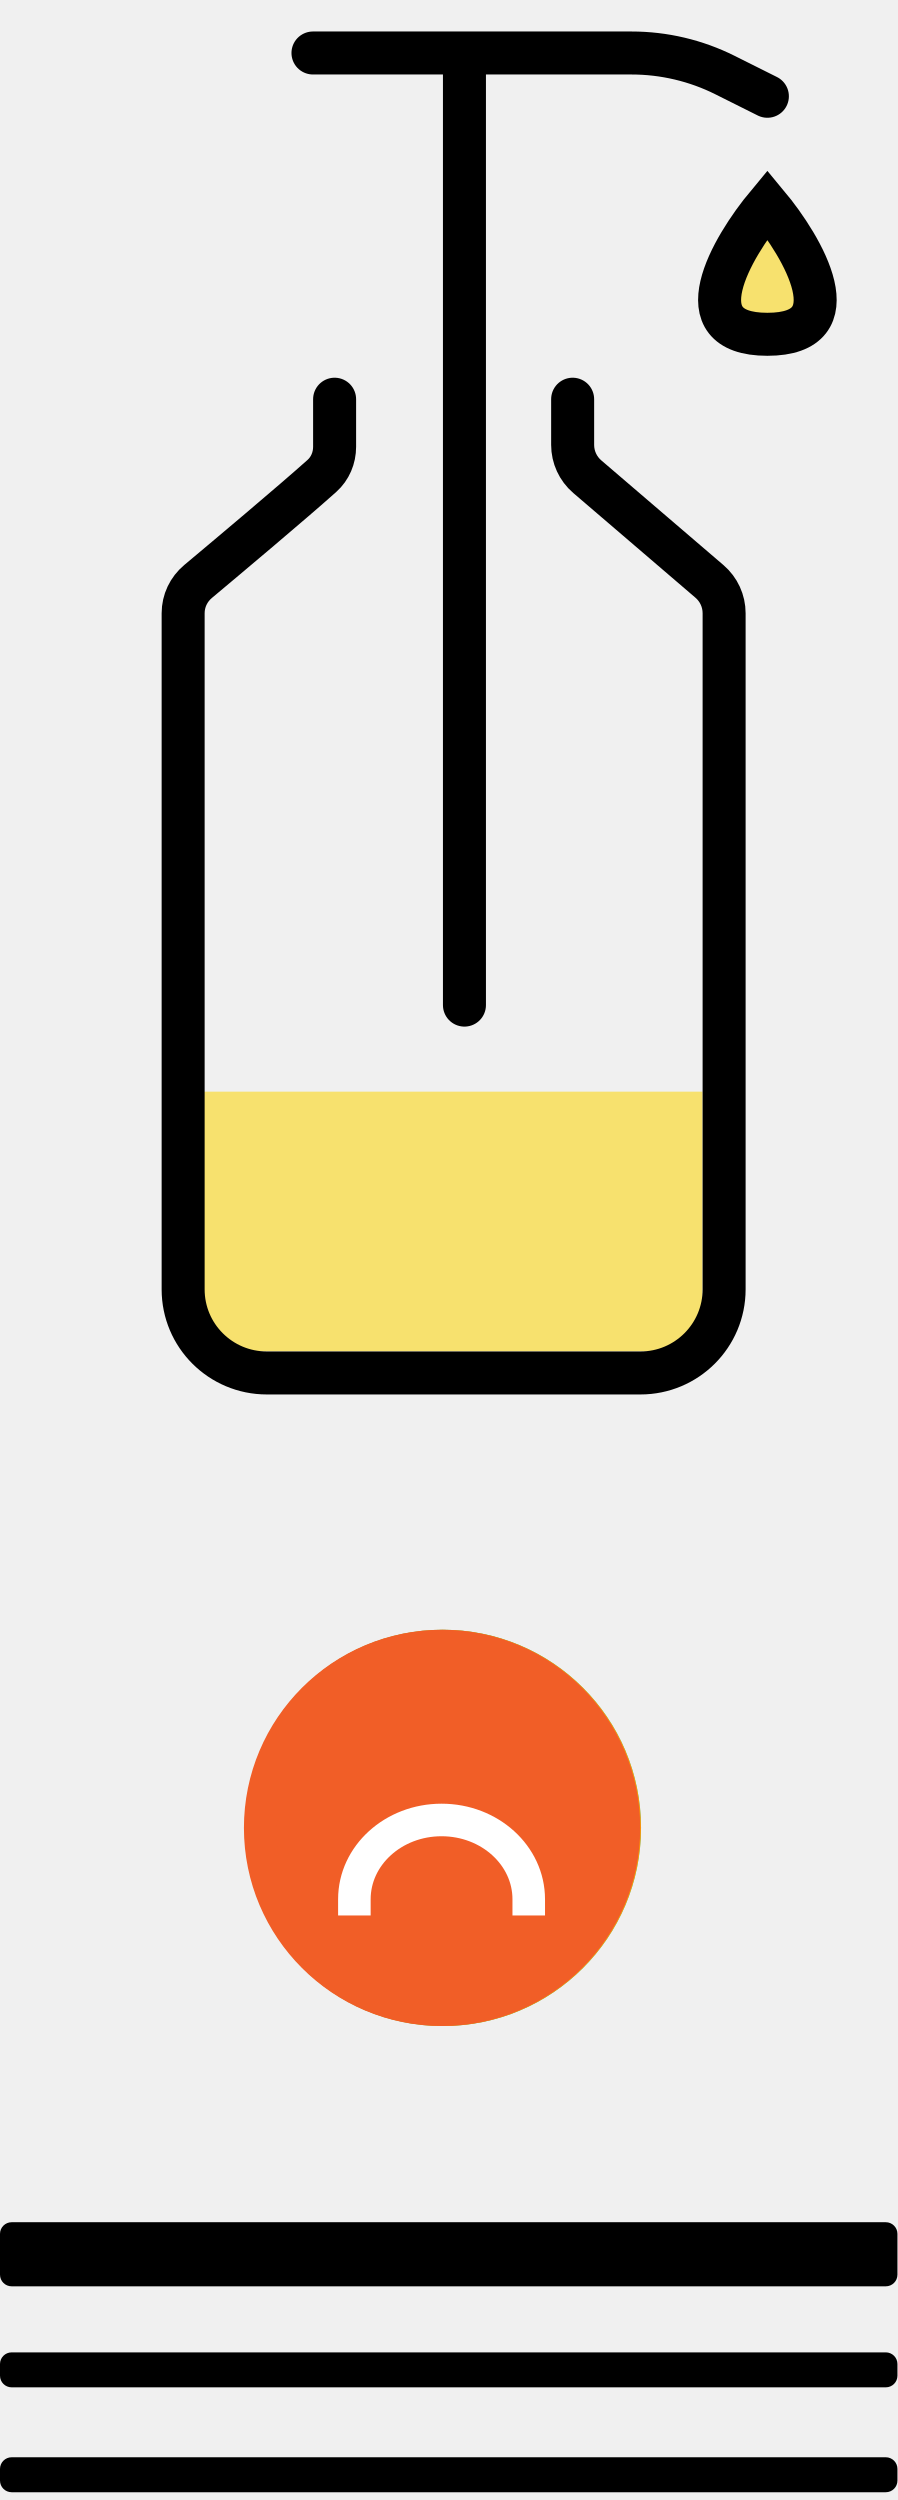
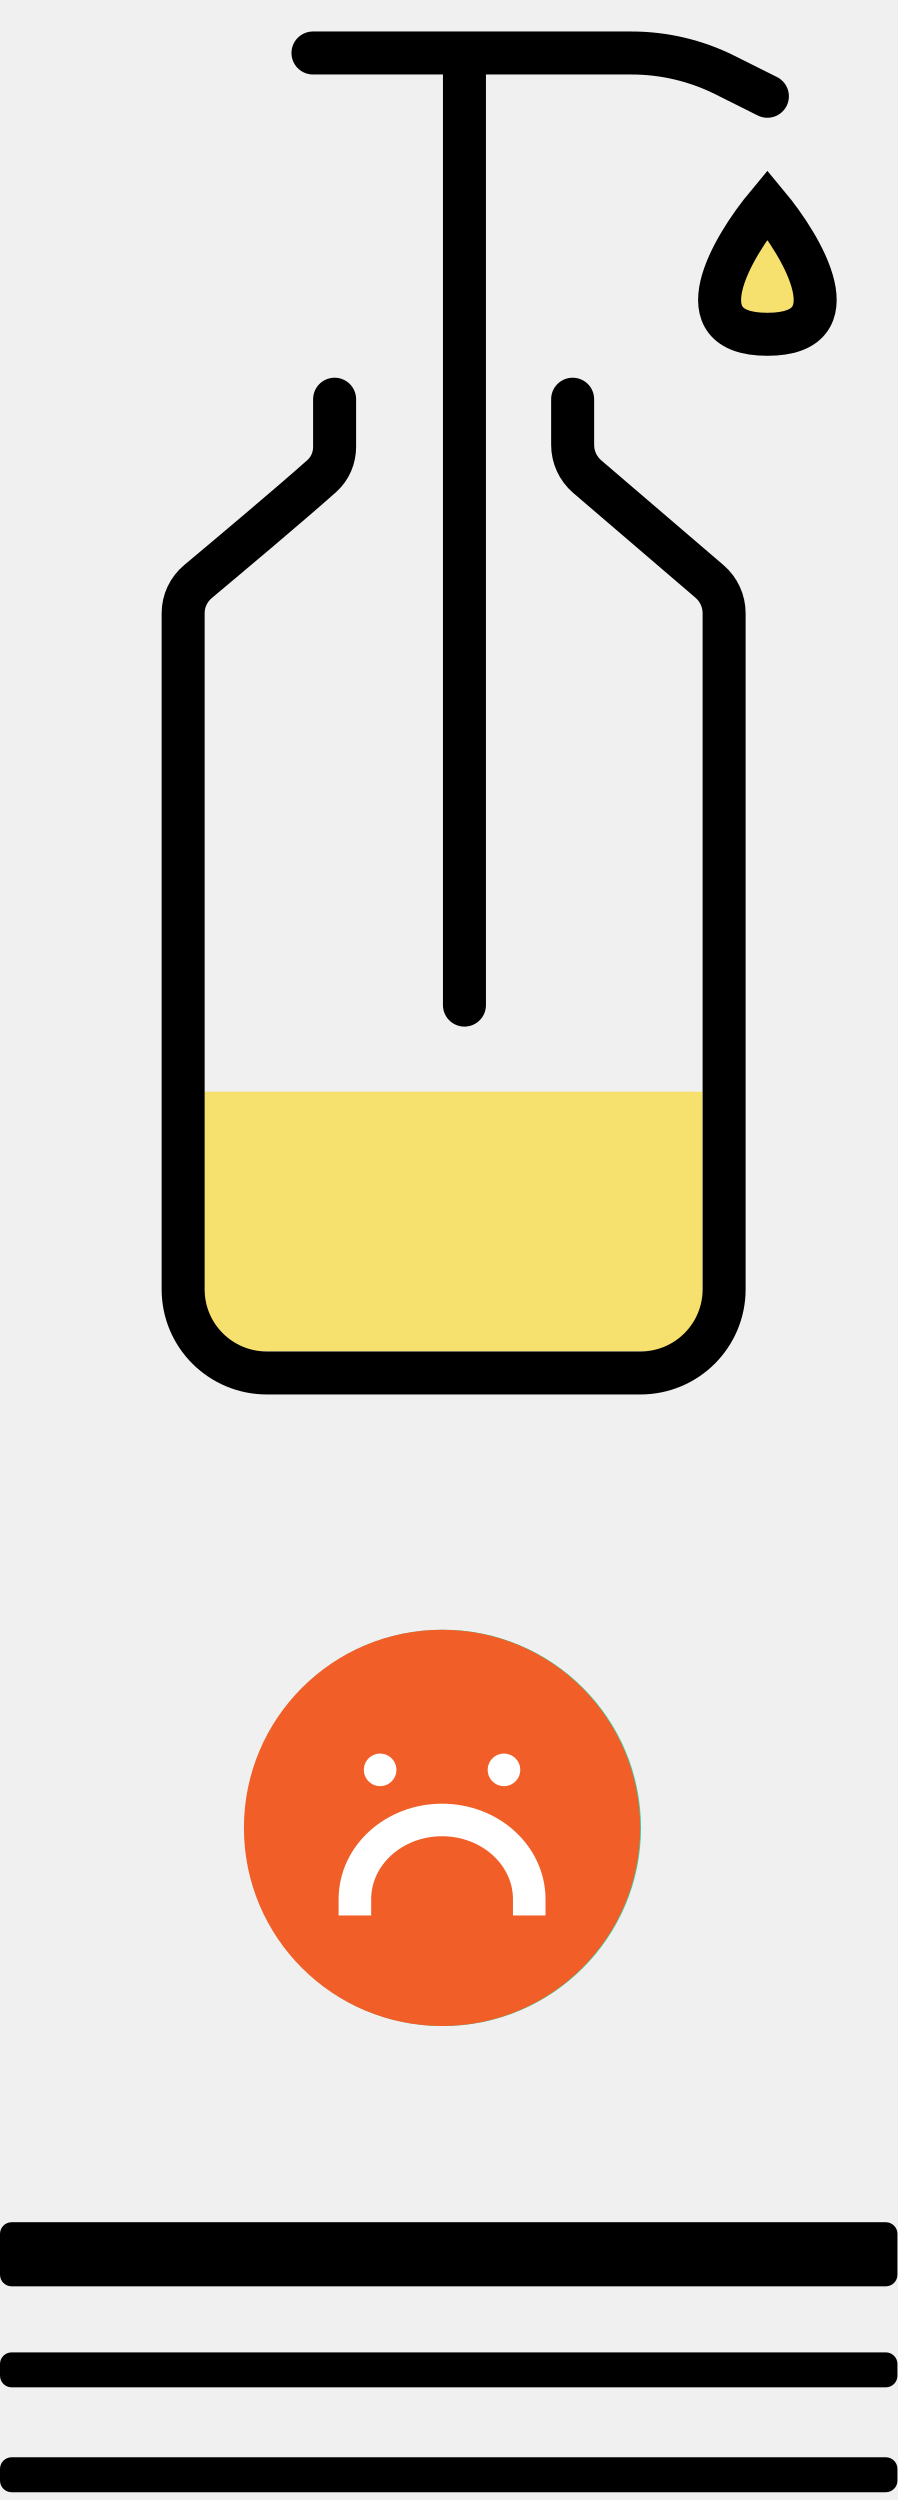
<svg xmlns="http://www.w3.org/2000/svg" width="84" height="234" viewBox="0 0 84 234" fill="none">
-   <circle cx="41.455" cy="171.091" r="17.022" fill="#37D7AB" stroke="#37D7AB" stroke-width="3.047" />
+   <circle cx="41.455" cy="171.091" r="18.546" fill="#37D7AB" />
  <path d="M51.098 171.833C51.098 176.749 46.781 180.735 41.455 180.735C36.129 180.735 31.811 176.749 31.811 171.833" stroke="white" stroke-width="3.047" stroke-linecap="square" />
+   <circle cx="35.654" cy="165.661" r="1.524" fill="white" />
+   <circle cx="47.244" cy="165.661" r="1.524" fill="white" />
  <rect y="208" width="84" height="6" rx="1.091" fill="black" />
  <rect y="220.182" width="84" height="3.273" rx="1.091" fill="black" />
  <rect y="230" width="84" height="3.273" rx="1.091" fill="black" />
-   <circle cx="41.455" cy="171.091" r="17.022" fill="#FC9A06" stroke="#FC9A06" stroke-width="3.047" />
-   <path d="M41.454 176.284L41.464 174.76H41.454V176.284ZM49.623 177.807L51.147 177.799L51.13 174.752L49.606 174.76L49.623 177.807ZM45.355 176.307L45.346 177.83L45.355 177.831L45.363 177.83L45.355 176.307ZM33.294 174.76H31.771V177.807H33.294V174.76ZM41.454 174.76H37.241V177.807H41.454V174.76ZM49.606 174.76L45.347 174.783L45.363 177.83L49.623 177.807L49.606 174.76ZM45.364 174.783L41.464 174.76L41.445 177.807L45.346 177.83L45.364 174.783ZM37.241 174.76H35.503V177.807H37.241V174.76ZM35.503 174.76H33.294V177.807H35.503V174.76Z" fill="white" />
-   <circle cx="41.377" cy="171.091" r="17.022" fill="#F15E27" stroke="#F15E27" stroke-width="3.047" />
-   <path d="M33.17 177.767C33.17 173.67 36.824 170.349 41.33 170.349C45.837 170.349 49.49 173.67 49.49 177.767" stroke="white" stroke-width="3.047" stroke-linecap="square" />
+   <circle cx="41.377" cy="171.091" r="18.546" fill="#F15E27" />
+   <path d="M33.217 177.767C33.217 173.67 36.87 170.349 41.377 170.349C45.883 170.349 49.537 173.67 49.537 177.767" stroke="white" stroke-width="3.047" stroke-linecap="square" />
+   <circle cx="35.581" cy="165.66" r="1.524" fill="white" />
+   <circle cx="47.172" cy="165.66" r="1.524" fill="white" />
  <rect x="17.142" y="102.179" width="48.61" height="24.305" fill="#F7E16E" />
  <path d="M31.319 37.366V41.821C31.319 42.859 30.904 43.852 30.131 44.545C27.333 47.048 21.286 52.128 18.544 54.423C17.653 55.169 17.142 56.239 17.142 57.401C17.142 65.455 17.142 98.668 17.142 120.689C17.142 125.013 20.647 128.509 24.971 128.509H59.948C64.272 128.509 67.777 125.004 67.777 120.68V57.395C67.777 56.253 67.277 55.167 66.41 54.423L54.966 44.614C54.098 43.87 53.599 42.785 53.599 41.642V37.366" stroke="black" stroke-width="4.025" stroke-linecap="round" />
  <path d="M43.472 94.078V4.96H29.294H59.105C62.144 4.96 65.141 5.667 67.858 7.026L71.827 9.011" stroke="black" stroke-width="4.025" stroke-linecap="round" stroke-linejoin="round" />
  <path d="M71.827 19.138C68.452 23.189 63.726 31.29 71.827 31.29C79.929 31.29 75.203 23.189 71.827 19.138Z" fill="#F7E16E" stroke="black" stroke-width="4.025" />
</svg>
